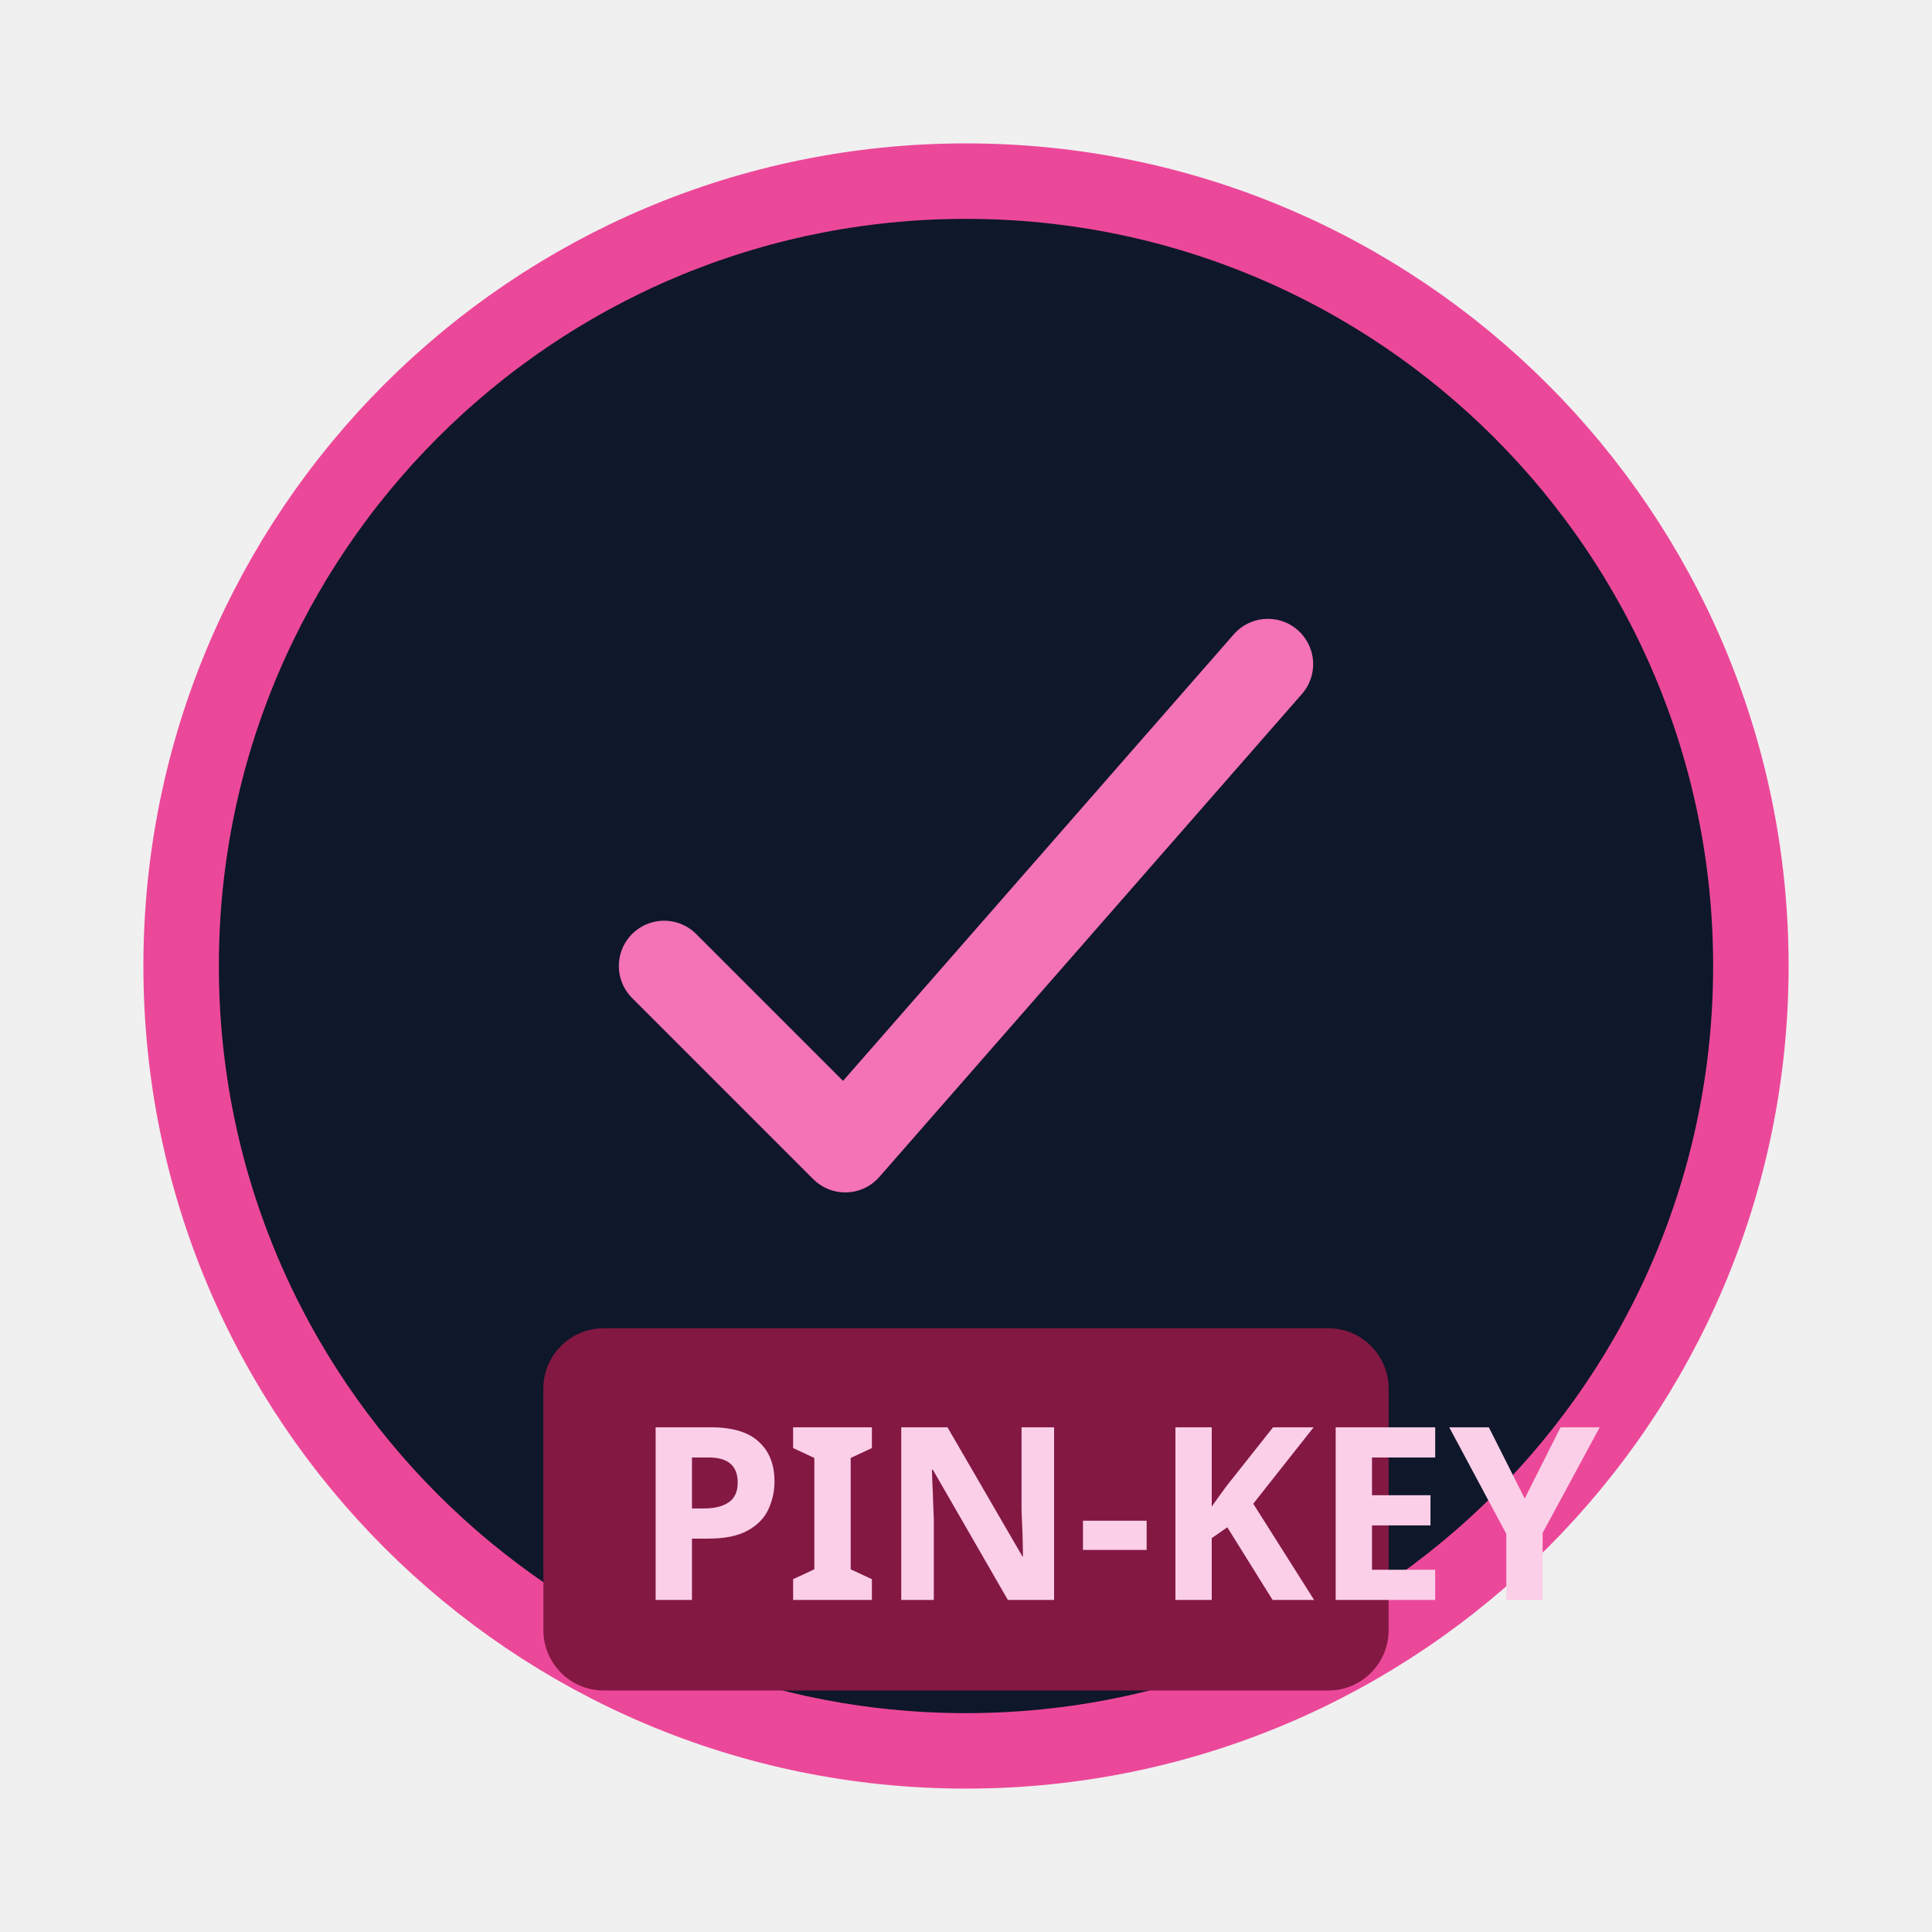
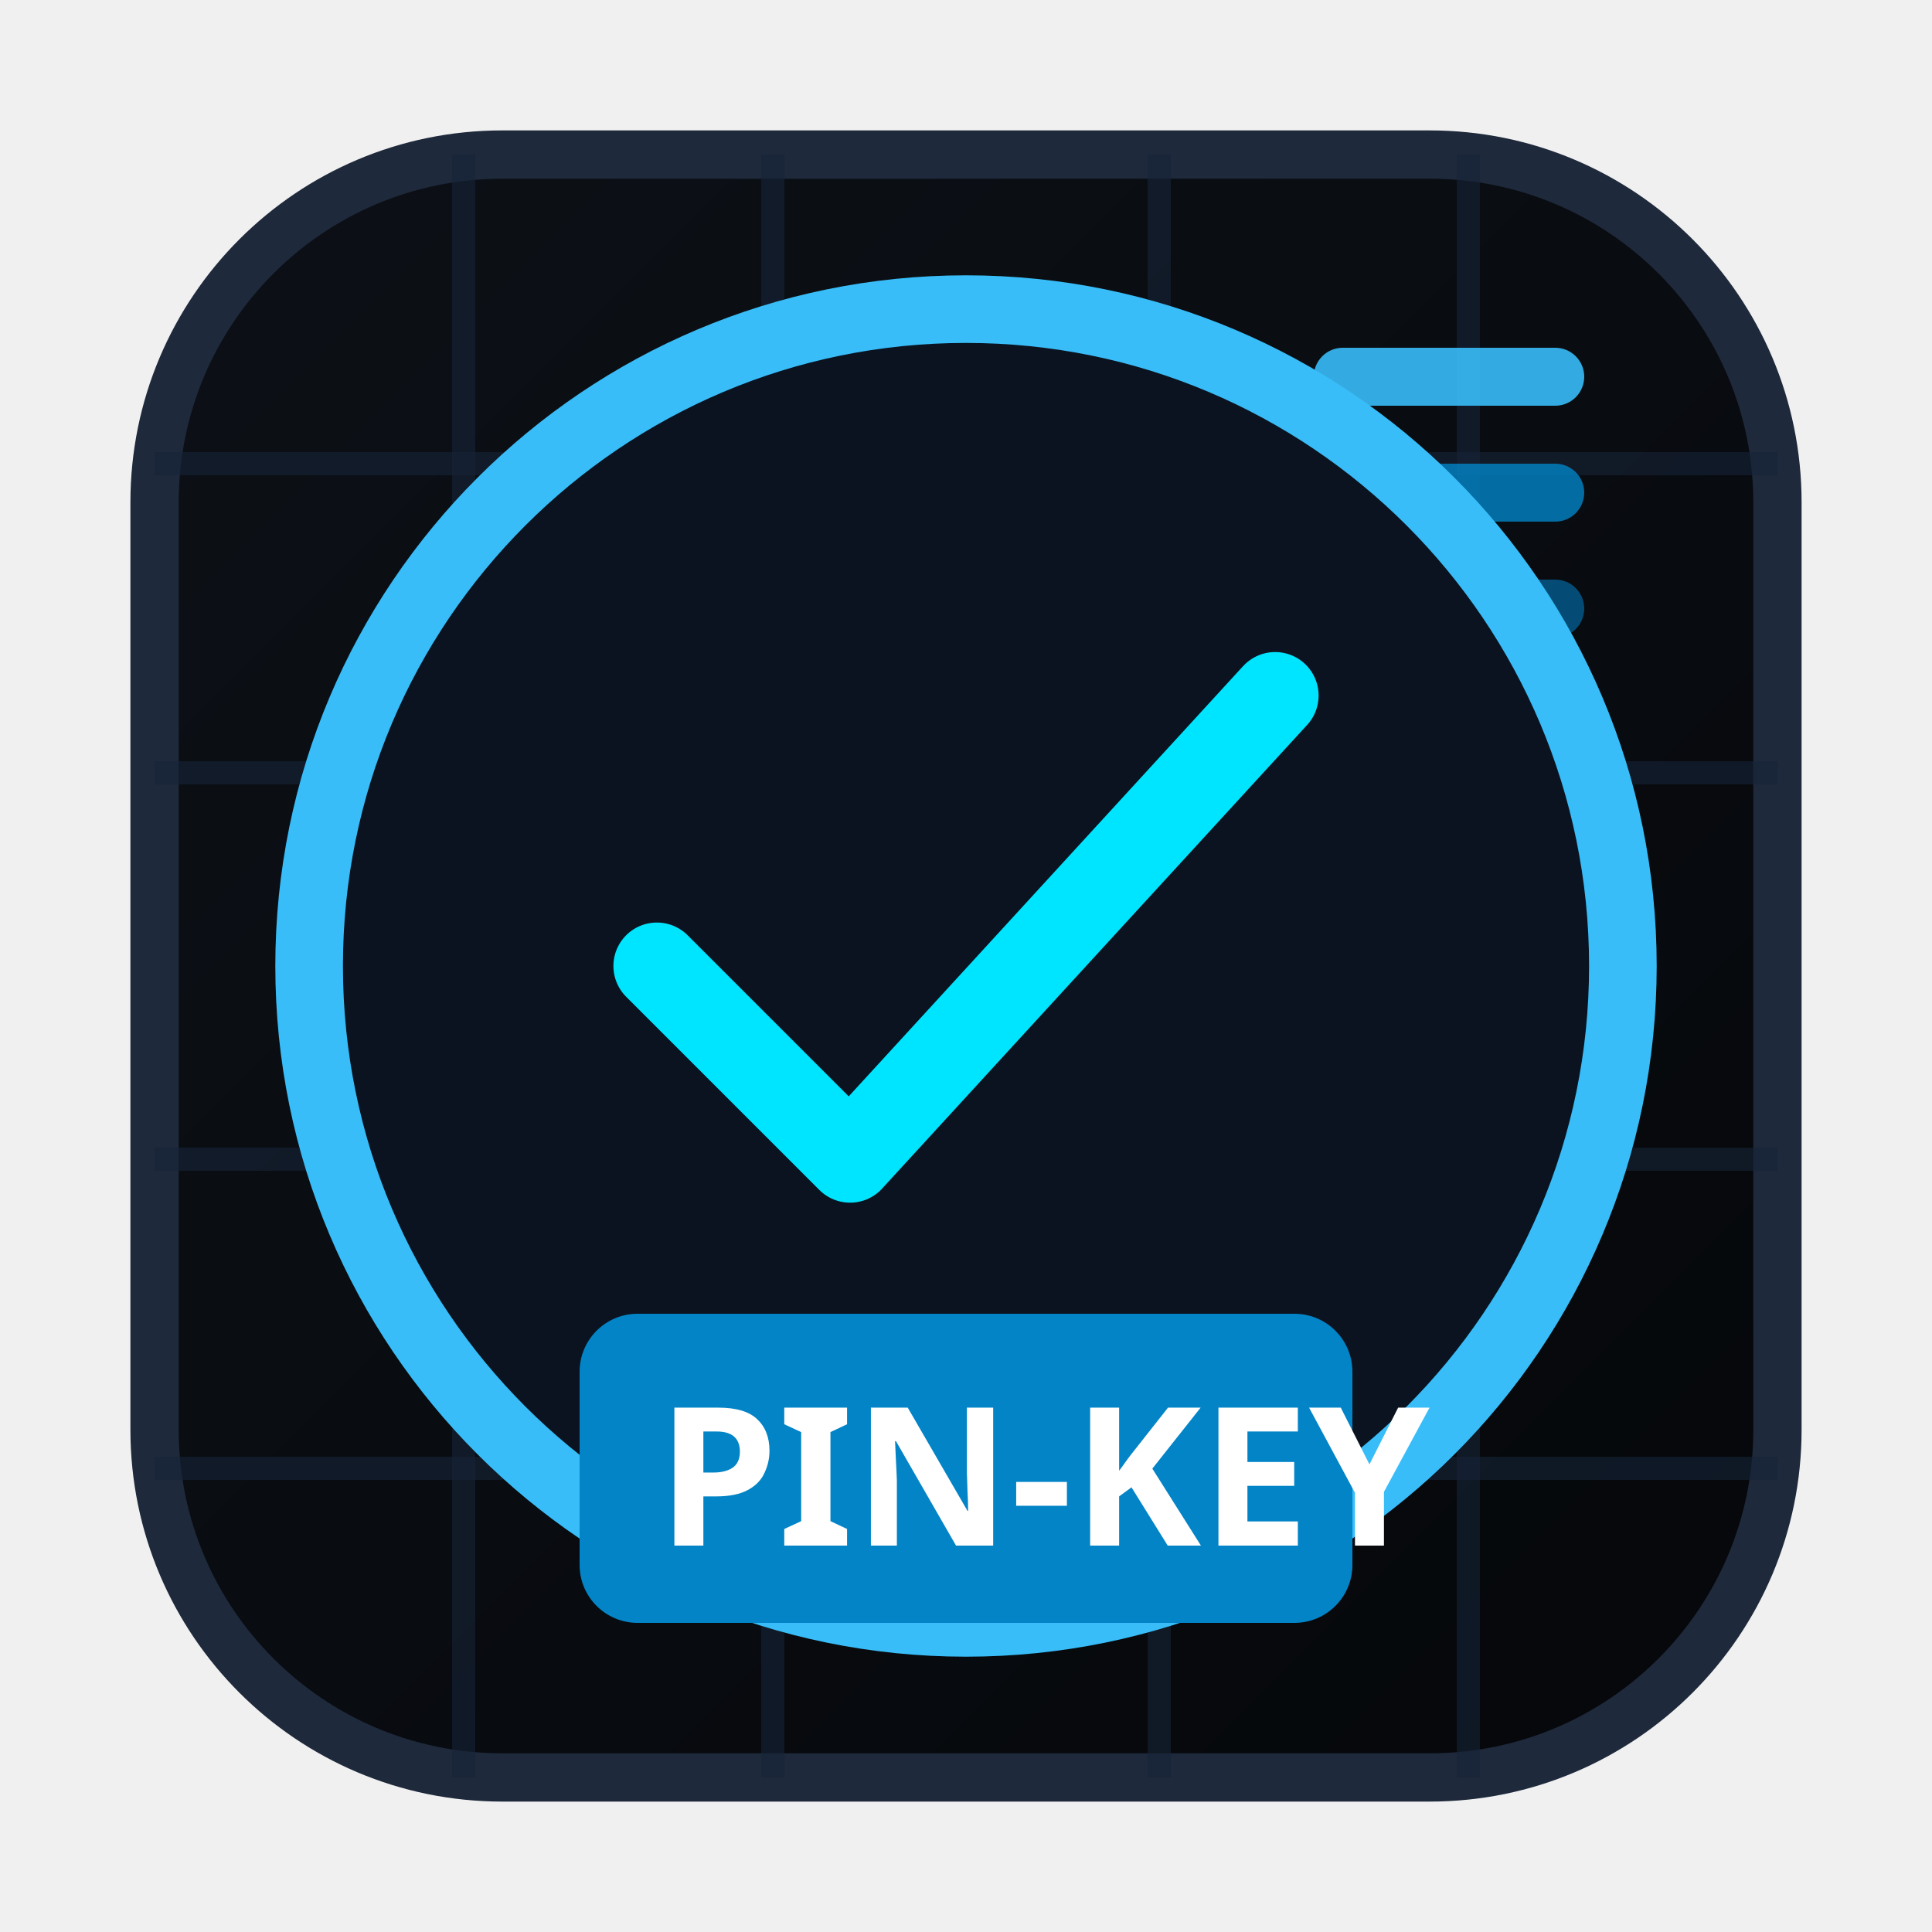
- <svg xmlns="http://www.w3.org/2000/svg" viewBox="0 0 64 64" width="64" height="64">
-   <circle cx="32" cy="32" r="26" fill="#0f172a" stroke="#ec4899" stroke-width="2.5" />
-   <path d="M22 32 L28 38 L42 22" fill="none" stroke="#f472b6" stroke-width="3" stroke-linecap="round" stroke-linejoin="round" />
-   <rect x="18" y="44" width="28" height="12" rx="2" fill="#831843" />
-   <text x="21" y="53" font-family="sans-serif" font-size="8" fill="#fbcfe8" font-weight="bold">PIN-KEY</text>
+ <svg xmlns="http://www.w3.org/2000/svg" viewBox="0 0 100 100" width="100" height="100">
+   <defs>
+     <linearGradient id="bg_reav" x1="0%" y1="0%" x2="100%" y2="100%">
+       <stop offset="0%" stop-color="#0d1117" />
+       <stop offset="100%" stop-color="#05070a" />
+     </linearGradient>
+   </defs>
+   <rect x="8" y="8" width="84" height="84" rx="18" fill="url(#bg_reav)" stroke="#1e293b" stroke-width="2.5" />
+   <line x1="24" y1="8" x2="24" y2="92" stroke="#162438" stroke-width="1.2" stroke-opacity="0.6" />
+   <line x1="40" y1="8" x2="40" y2="92" stroke="#162438" stroke-width="1.2" stroke-opacity="0.6" />
+   <line x1="60" y1="8" x2="60" y2="92" stroke="#162438" stroke-width="1.2" stroke-opacity="0.6" />
+   <line x1="76" y1="8" x2="76" y2="92" stroke="#162438" stroke-width="1.2" stroke-opacity="0.6" />
+   <line x1="8" y1="24" x2="92" y2="24" stroke="#162438" stroke-width="1.2" stroke-opacity="0.6" />
+   <line x1="8" y1="40" x2="92" y2="40" stroke="#162438" stroke-width="1.2" stroke-opacity="0.6" />
+   <line x1="8" y1="60" x2="92" y2="60" stroke="#162438" stroke-width="1.2" stroke-opacity="0.6" />
+   <line x1="8" y1="76" x2="92" y2="76" stroke="#162438" stroke-width="1.2" stroke-opacity="0.6" />
+   <rect x="68" y="18" width="14" height="3" rx="1.5" fill="#38bdf8" fill-opacity="0.9" />
+   <rect x="68" y="24" width="14" height="3" rx="1.5" fill="#0284c7" fill-opacity="0.8" />
+   <rect x="68" y="30" width="14" height="3" rx="1.5" fill="#0369a1" fill-opacity="0.7" />
+   <circle cx="50" cy="50" r="34" fill="#0b1320" stroke="#38bdf8" stroke-width="3.5" />
+   <path d="M34 50 L44 60 L66 36" fill="none" stroke="#00e5ff" stroke-width="4.5" stroke-linecap="round" stroke-linejoin="round" />
+   <rect x="30" y="68" width="40" height="16" rx="3" fill="#0284c7" />
+   <text x="34" y="80" font-family="sans-serif" font-size="10" fill="#ffffff" font-weight="bold">PIN-KEY</text>
</svg>
